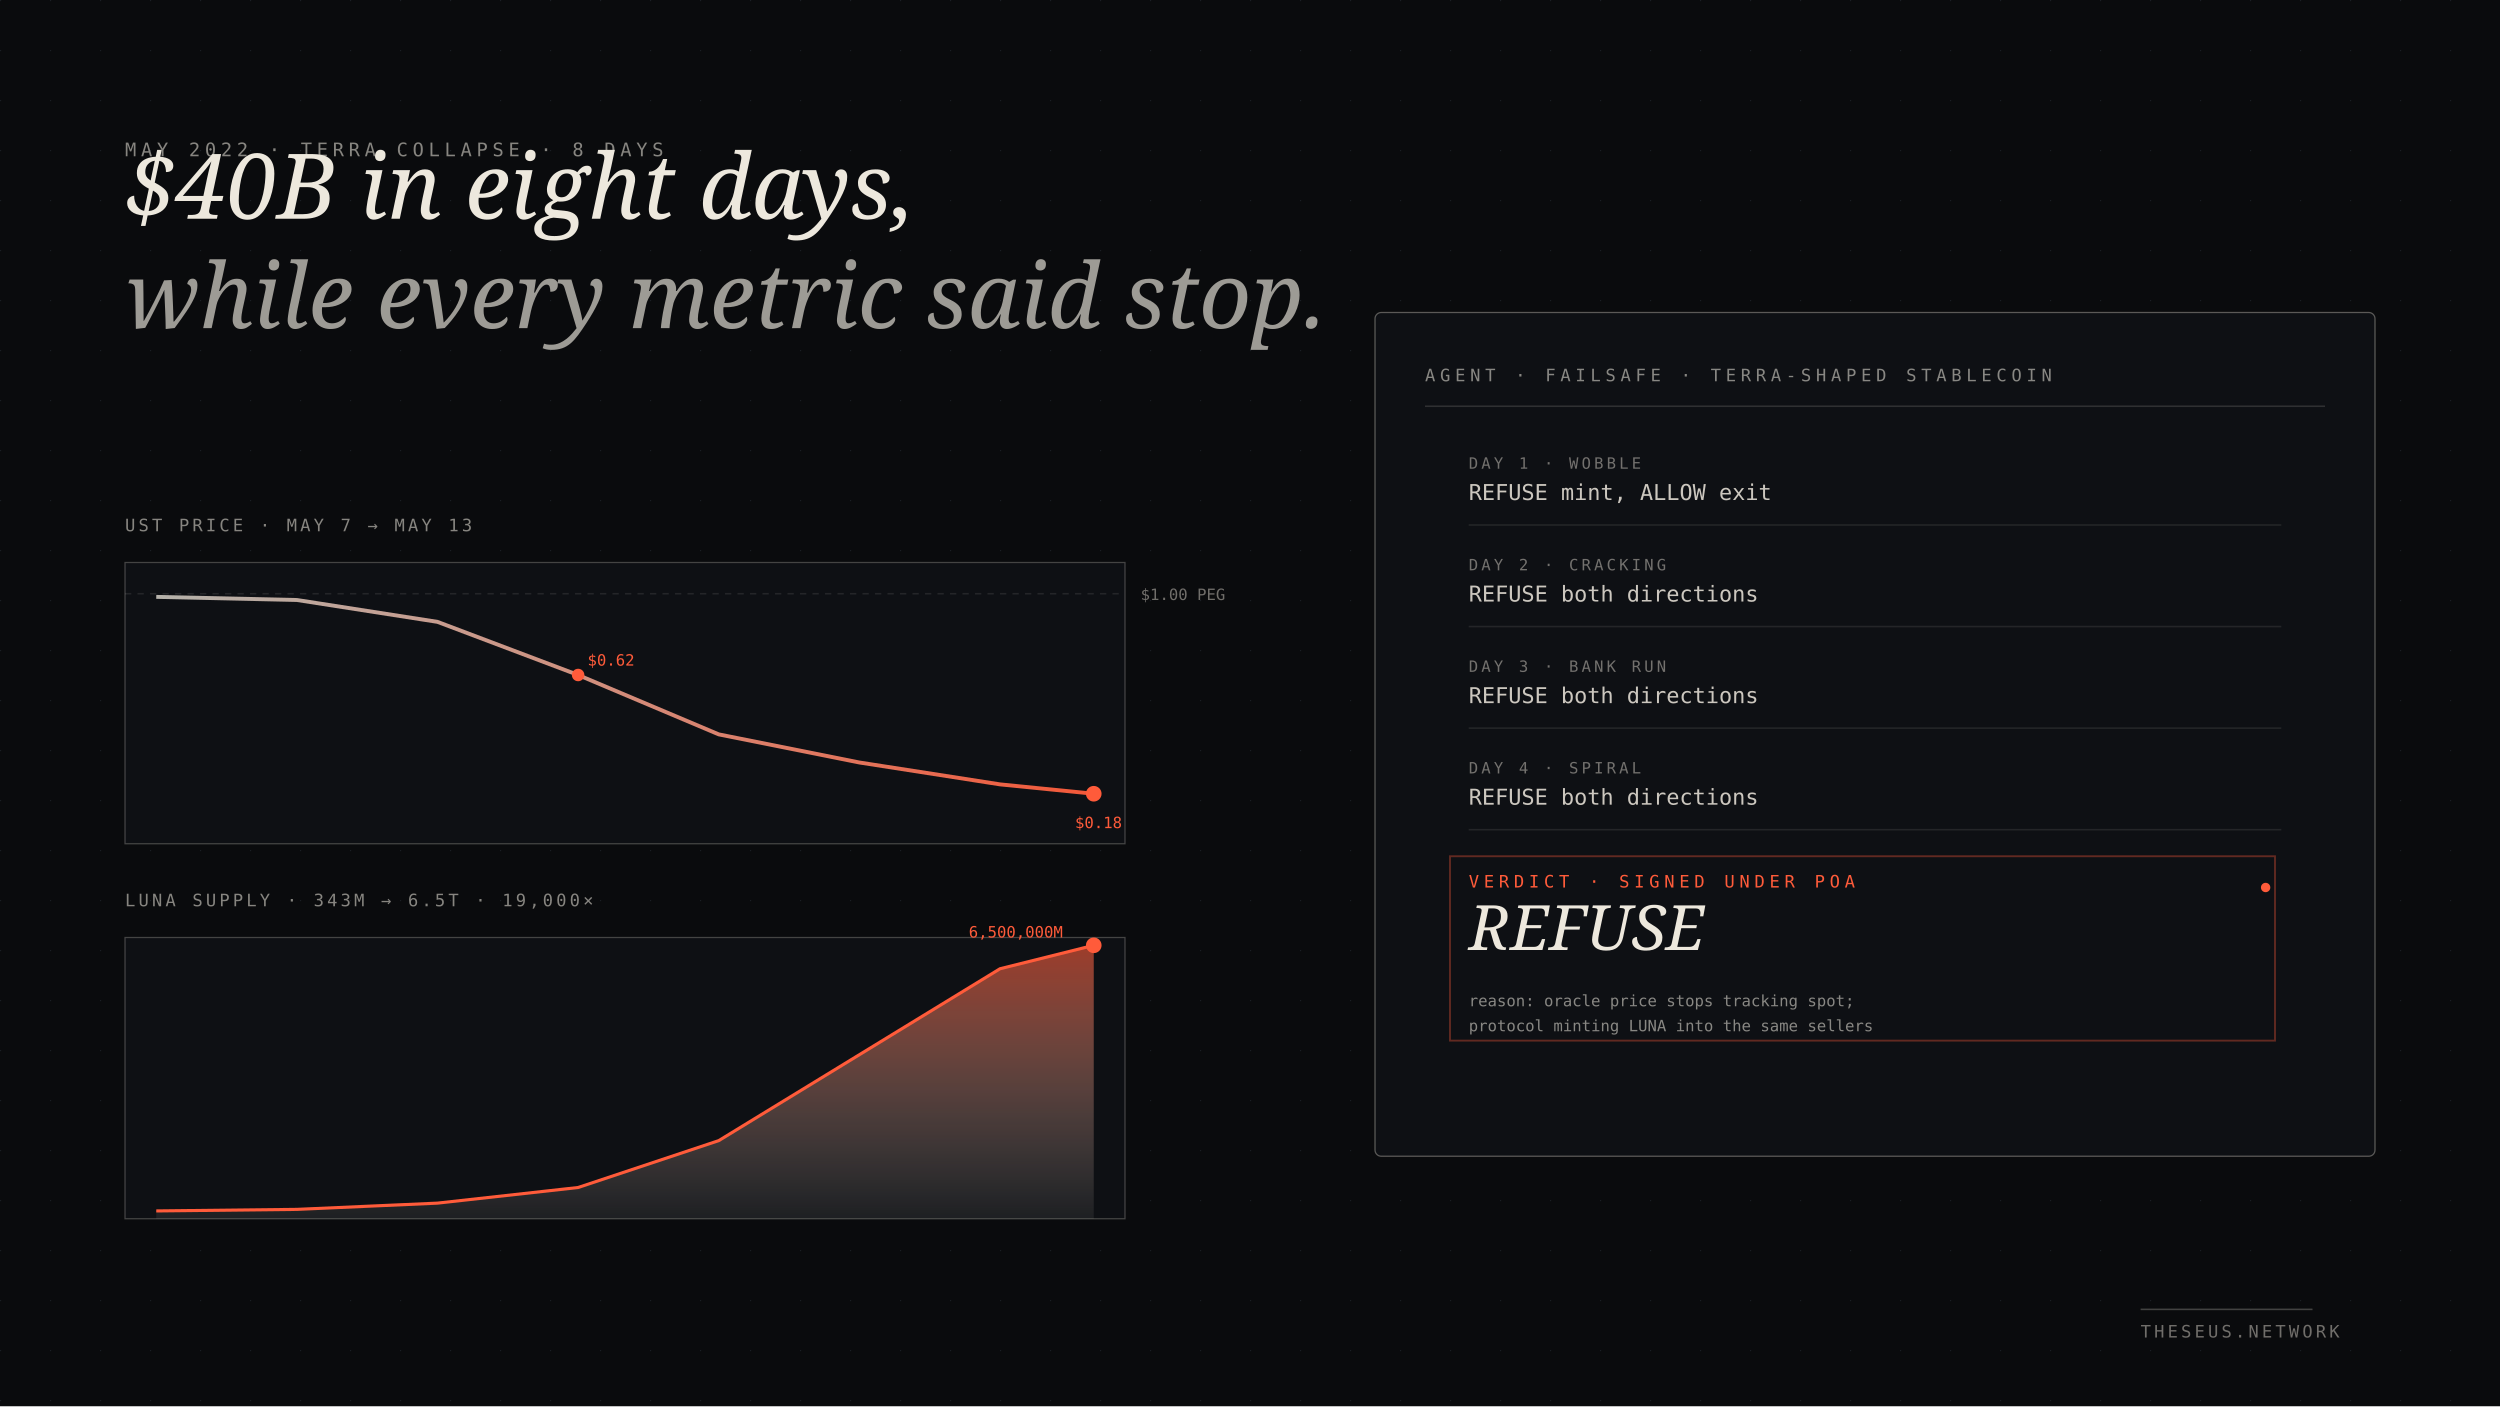
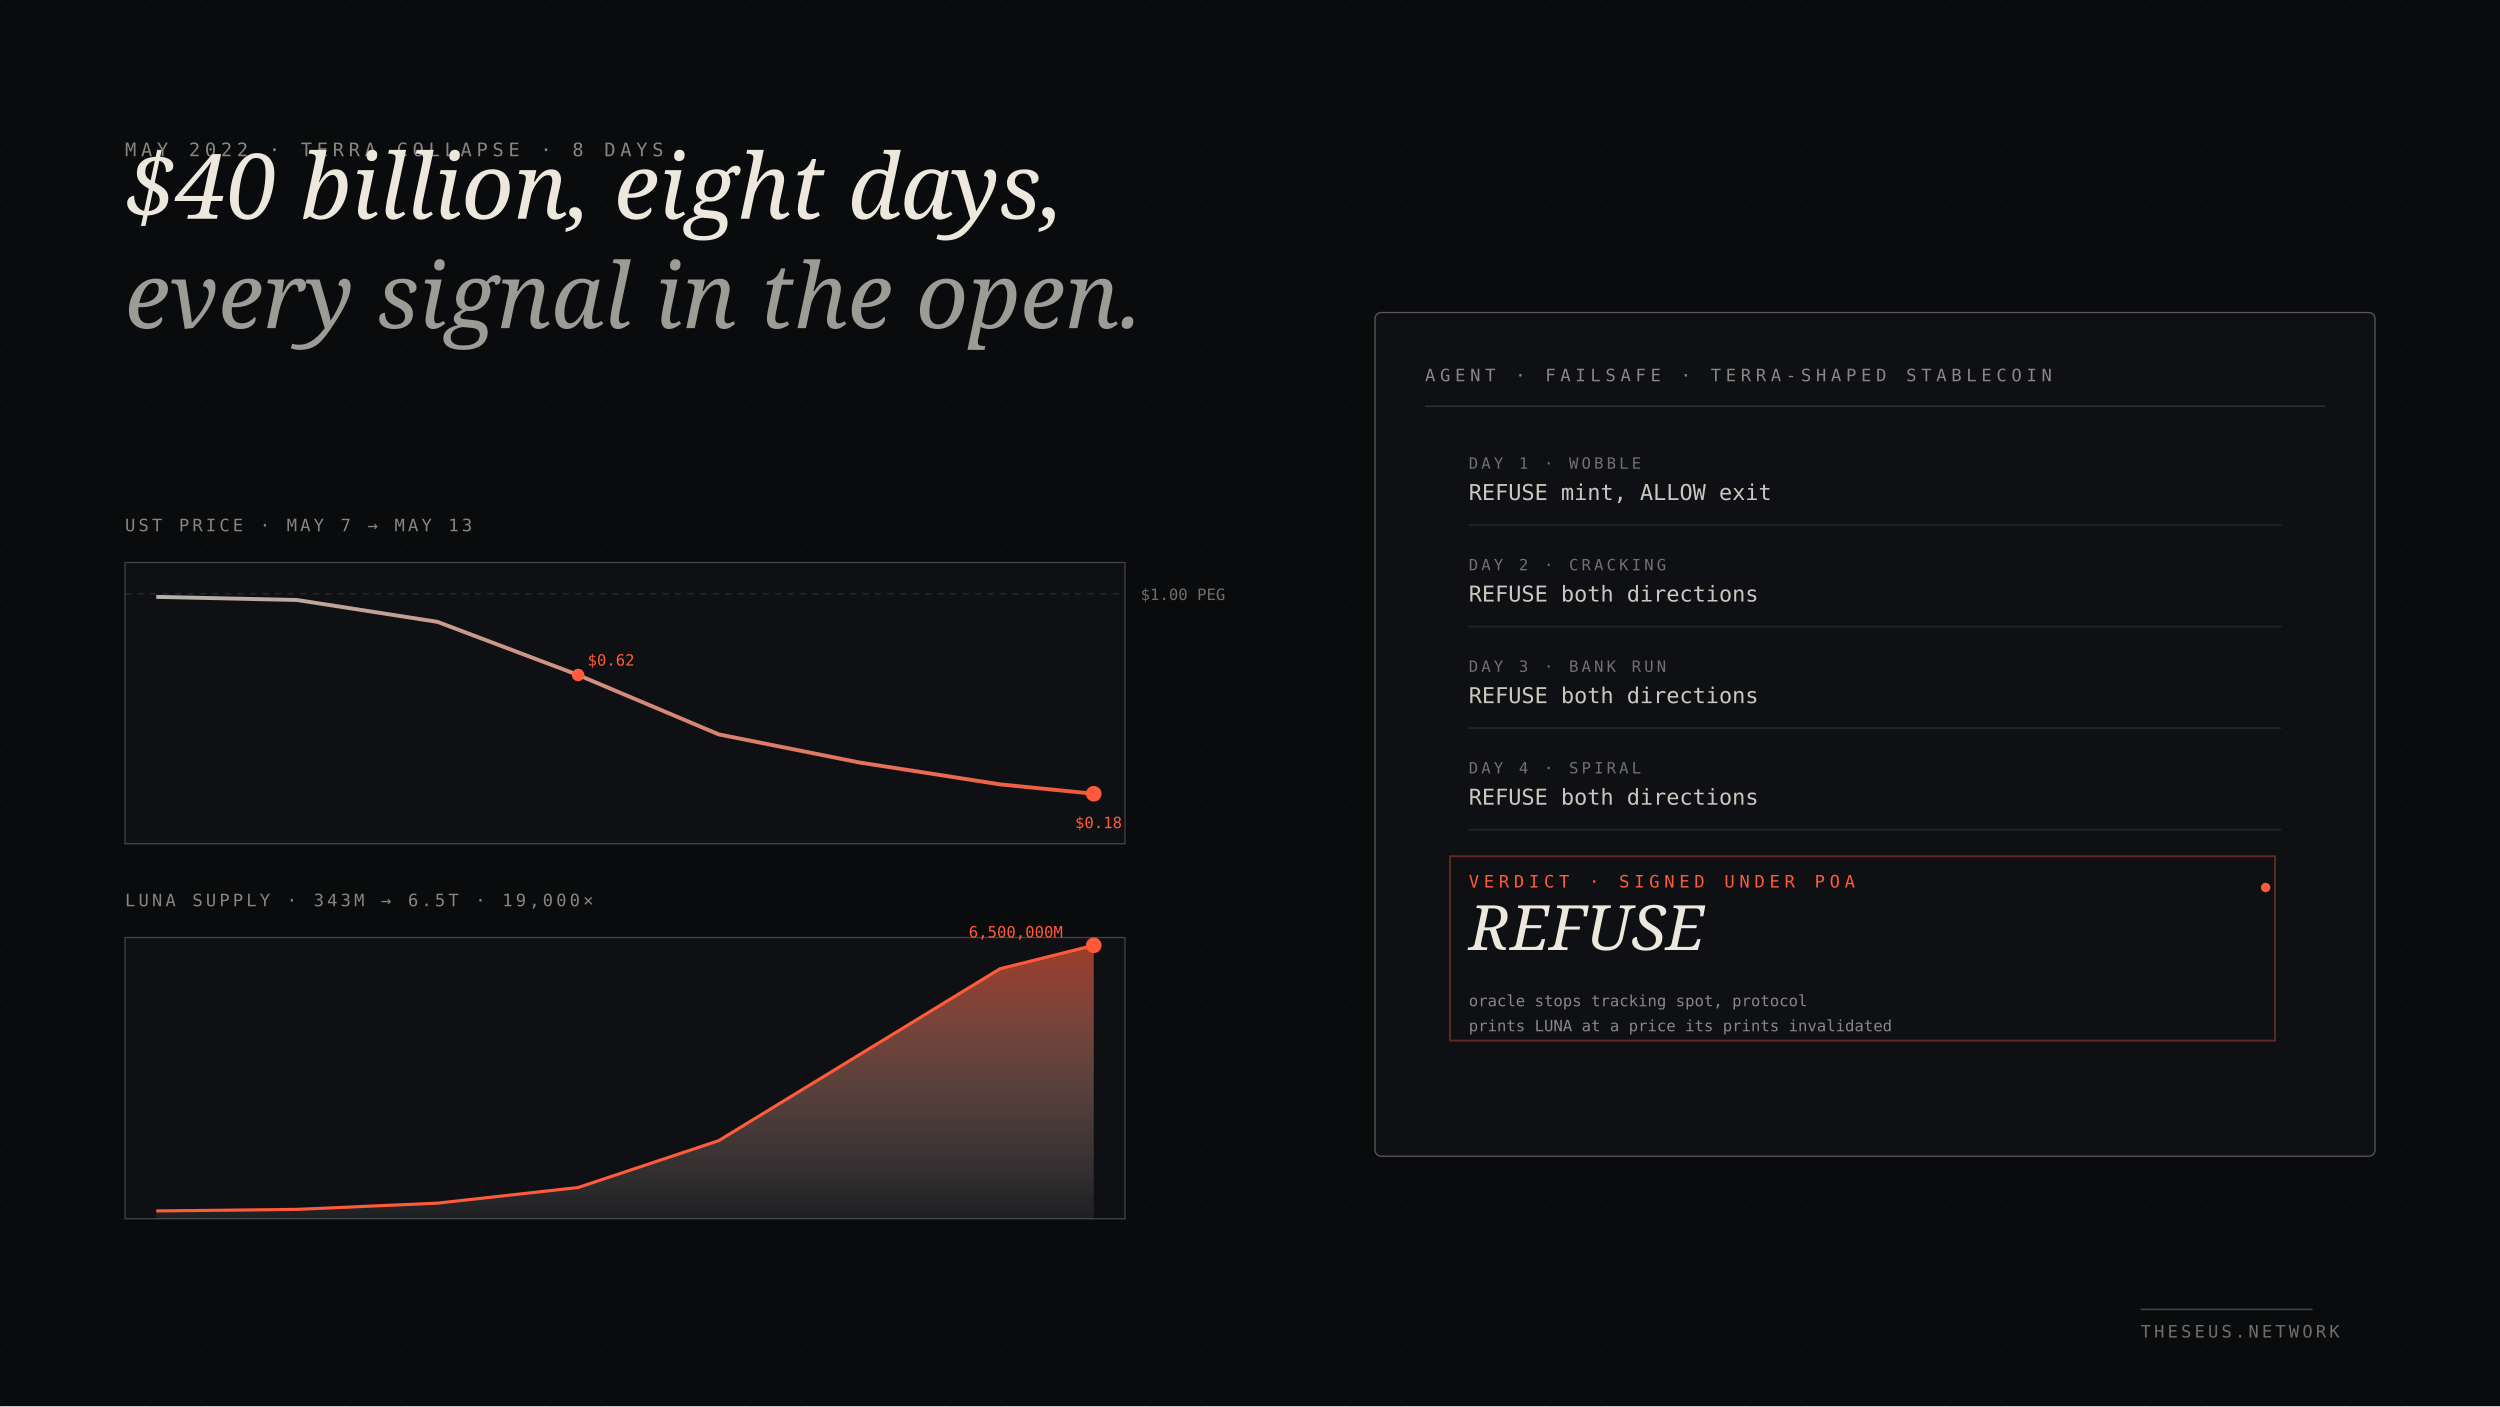
<svg xmlns="http://www.w3.org/2000/svg" viewBox="0 0 1600 900" width="1600" height="900">
  <defs>
    <pattern id="dotgrid" x="0" y="0" width="32" height="32" patternUnits="userSpaceOnUse">
      <circle cx="0" cy="0" r="0.8" fill="#1C1F25" />
    </pattern>
    <radialGradient id="agentGlow" cx="50%" cy="50%" r="50%">
      <stop offset="0%" stop-color="#FF5B3A" stop-opacity="0.22" />
      <stop offset="60%" stop-color="#FF5B3A" stop-opacity="0.05" />
      <stop offset="100%" stop-color="#FF5B3A" stop-opacity="0" />
    </radialGradient>
    <linearGradient id="collapseGrad" x1="0%" y1="0%" x2="100%" y2="0%">
      <stop offset="0%" stop-color="#EDE8DD" stop-opacity="0.75" />
      <stop offset="100%" stop-color="#FF5B3A" stop-opacity="0.95" />
    </linearGradient>
    <linearGradient id="supplyGrad" x1="0%" y1="100%" x2="0%" y2="0%">
      <stop offset="0%" stop-color="#EDE8DD" stop-opacity="0.1" />
      <stop offset="100%" stop-color="#FF5B3A" stop-opacity="0.85" />
    </linearGradient>
  </defs>
  <rect width="1600" height="900" fill="#0A0B0D" />
  <rect width="1600" height="900" fill="url(#dotgrid)" />
  <g font-family="ui-monospace, 'IBM Plex Mono', 'JetBrains Mono', monospace" fill="#EDE8DD">
    <text x="80" y="100" font-size="12" letter-spacing="3" fill-opacity="0.55">MAY 2022 · TERRA COLLAPSE · 8 DAYS</text>
  </g>
  <g transform="translate(80 140)" font-family="'Fraunces', ui-serif, Georgia, serif">
-     <text x="0" y="0" font-size="58" font-style="italic" fill="#EDE8DD" font-weight="400">$40B in eight days,</text>
-     <text x="0" y="70" font-size="58" font-style="italic" fill="#EDE8DD" font-weight="400" fill-opacity="0.65">while every metric said stop.</text>
+     <text x="0" y="0" font-size="58" font-style="italic" fill="#EDE8DD" font-weight="400">$40 billion, eight days,</text>
+     <text x="0" y="70" font-size="58" font-style="italic" fill="#EDE8DD" font-weight="400" fill-opacity="0.65">every signal in the open.</text>
  </g>
  <g transform="translate(80 340)">
    <g font-family="ui-monospace, monospace" fill="#EDE8DD">
      <text x="0" y="0" font-size="11" letter-spacing="2" fill-opacity="0.55">UST PRICE  ·  MAY 7 → MAY 13</text>
    </g>
    <rect x="0" y="20" width="640" height="180" fill="#0E1014" stroke="#EDE8DD" stroke-opacity="0.25" stroke-width="0.8" />
    <line x1="0" y1="40" x2="640" y2="40" stroke="#EDE8DD" stroke-opacity="0.1" stroke-dasharray="4 4" />
    <text x="650" y="44" font-family="ui-monospace, monospace" font-size="10" fill="#EDE8DD" fill-opacity="0.45">$1.00 PEG</text>
    <path d="M 20 42 L 110 44 L 200 58 L 290 92 L 380 130 L 470 148 L 560 162 L 620 168" fill="none" stroke="url(#collapseGrad)" stroke-width="2.5" />
    <circle cx="290" cy="92" r="4" fill="#FF5B3A" />
    <text x="296" y="86" font-family="ui-monospace, monospace" font-size="10" fill="#FF5B3A">$0.62</text>
    <circle cx="620" cy="168" r="5" fill="#FF5B3A" />
    <text x="608" y="190" font-family="ui-monospace, monospace" font-size="10" fill="#FF5B3A">$0.18</text>
  </g>
  <g transform="translate(80 580)">
    <g font-family="ui-monospace, monospace" fill="#EDE8DD">
      <text x="0" y="0" font-size="11" letter-spacing="2" fill-opacity="0.55">LUNA SUPPLY  ·  343M → 6.5T  ·  19,000×</text>
    </g>
    <rect x="0" y="20" width="640" height="180" fill="#0E1014" stroke="#EDE8DD" stroke-opacity="0.25" stroke-width="0.8" />
    <path d="M 20 195 L 110 194 L 200 190 L 290 180 L 380 150 L 470 95 L 560 40 L 620 25 L 620 200 L 20 200 Z" fill="url(#supplyGrad)" fill-opacity="0.7" />
    <path d="M 20 195 L 110 194 L 200 190 L 290 180 L 380 150 L 470 95 L 560 40 L 620 25" fill="none" stroke="#FF5B3A" stroke-width="2" />
    <circle cx="620" cy="25" r="5" fill="#FF5B3A" />
    <text x="540" y="20" font-family="ui-monospace, monospace" font-size="10" fill="#FF5B3A">6,500,000M</text>
  </g>
  <g transform="translate(880 200)">
    <rect x="0" y="0" width="640" height="540" rx="4" fill="#0E1014" stroke="#EDE8DD" stroke-opacity="0.35" stroke-width="0.8" />
    <g font-family="ui-monospace, monospace" fill="#EDE8DD">
      <text x="32" y="44" font-size="11" letter-spacing="3" fill-opacity="0.55">AGENT · FAILSAFE · TERRA-SHAPED STABLECOIN</text>
      <line x1="32" y1="60" x2="608" y2="60" stroke="#EDE8DD" stroke-opacity="0.15" />
    </g>
    <g transform="translate(60 100)" font-family="ui-monospace, monospace" fill="#EDE8DD">
      <text x="0" y="0" font-size="10" letter-spacing="2" fill-opacity="0.45">DAY 1 · WOBBLE</text>
      <text x="0" y="20" font-size="14" fill-opacity="0.85">REFUSE mint, ALLOW exit</text>
      <line x1="0" y1="36" x2="520" y2="36" stroke="#EDE8DD" stroke-opacity="0.1" />
    </g>
    <g transform="translate(60 165)" font-family="ui-monospace, monospace" fill="#EDE8DD">
      <text x="0" y="0" font-size="10" letter-spacing="2" fill-opacity="0.45">DAY 2 · CRACKING</text>
      <text x="0" y="20" font-size="14" fill-opacity="0.85">REFUSE both directions</text>
      <line x1="0" y1="36" x2="520" y2="36" stroke="#EDE8DD" stroke-opacity="0.1" />
    </g>
    <g transform="translate(60 230)" font-family="ui-monospace, monospace" fill="#EDE8DD">
      <text x="0" y="0" font-size="10" letter-spacing="2" fill-opacity="0.45">DAY 3 · BANK RUN</text>
      <text x="0" y="20" font-size="14" fill-opacity="0.85">REFUSE both directions</text>
      <line x1="0" y1="36" x2="520" y2="36" stroke="#EDE8DD" stroke-opacity="0.1" />
    </g>
    <g transform="translate(60 295)" font-family="ui-monospace, monospace" fill="#EDE8DD">
      <text x="0" y="0" font-size="10" letter-spacing="2" fill-opacity="0.45">DAY 4 · SPIRAL</text>
      <text x="0" y="20" font-size="14" fill-opacity="0.85">REFUSE both directions</text>
      <line x1="0" y1="36" x2="520" y2="36" stroke="#EDE8DD" stroke-opacity="0.1" />
    </g>
    <g transform="translate(60 380)">
      <rect x="-12" y="-32" width="528" height="118" fill="none" stroke="#FF5B3A" stroke-opacity="0.35" stroke-width="1.2" />
      <circle cx="510" cy="-12" r="3" fill="#FF5B3A" />
      <text x="0" y="-12" font-family="ui-monospace, monospace" font-size="11" letter-spacing="3" fill="#FF5B3A">VERDICT · SIGNED UNDER POA</text>
      <text x="0" y="28" font-family="'Fraunces', serif" font-size="40" fill="#EDE8DD" font-style="italic" font-weight="400">REFUSE</text>
-       <text x="0" y="64" font-family="ui-monospace, monospace" font-size="10" fill="#EDE8DD" fill-opacity="0.55">reason: oracle price stops tracking spot;</text>
-       <text x="0" y="80" font-family="ui-monospace, monospace" font-size="10" fill="#EDE8DD" fill-opacity="0.55">protocol minting LUNA into the same sellers</text>
+       <text x="0" y="64" font-family="ui-monospace, monospace" font-size="10" fill="#EDE8DD" fill-opacity="0.55">oracle stops tracking spot, protocol</text>
+       <text x="0" y="80" font-family="ui-monospace, monospace" font-size="10" fill="#EDE8DD" fill-opacity="0.55">prints LUNA at a price its prints invalidated</text>
    </g>
  </g>
  <g transform="translate(1480 850)" font-family="ui-monospace, 'IBM Plex Mono', monospace" fill="#EDE8DD" fill-opacity="0.45">
    <line x1="-110" y1="-12" x2="0" y2="-12" stroke="#EDE8DD" stroke-opacity="0.25" stroke-width="1" />
    <text x="-110" y="6" font-size="11" letter-spacing="2">THESEUS.NETWORK</text>
  </g>
</svg>
